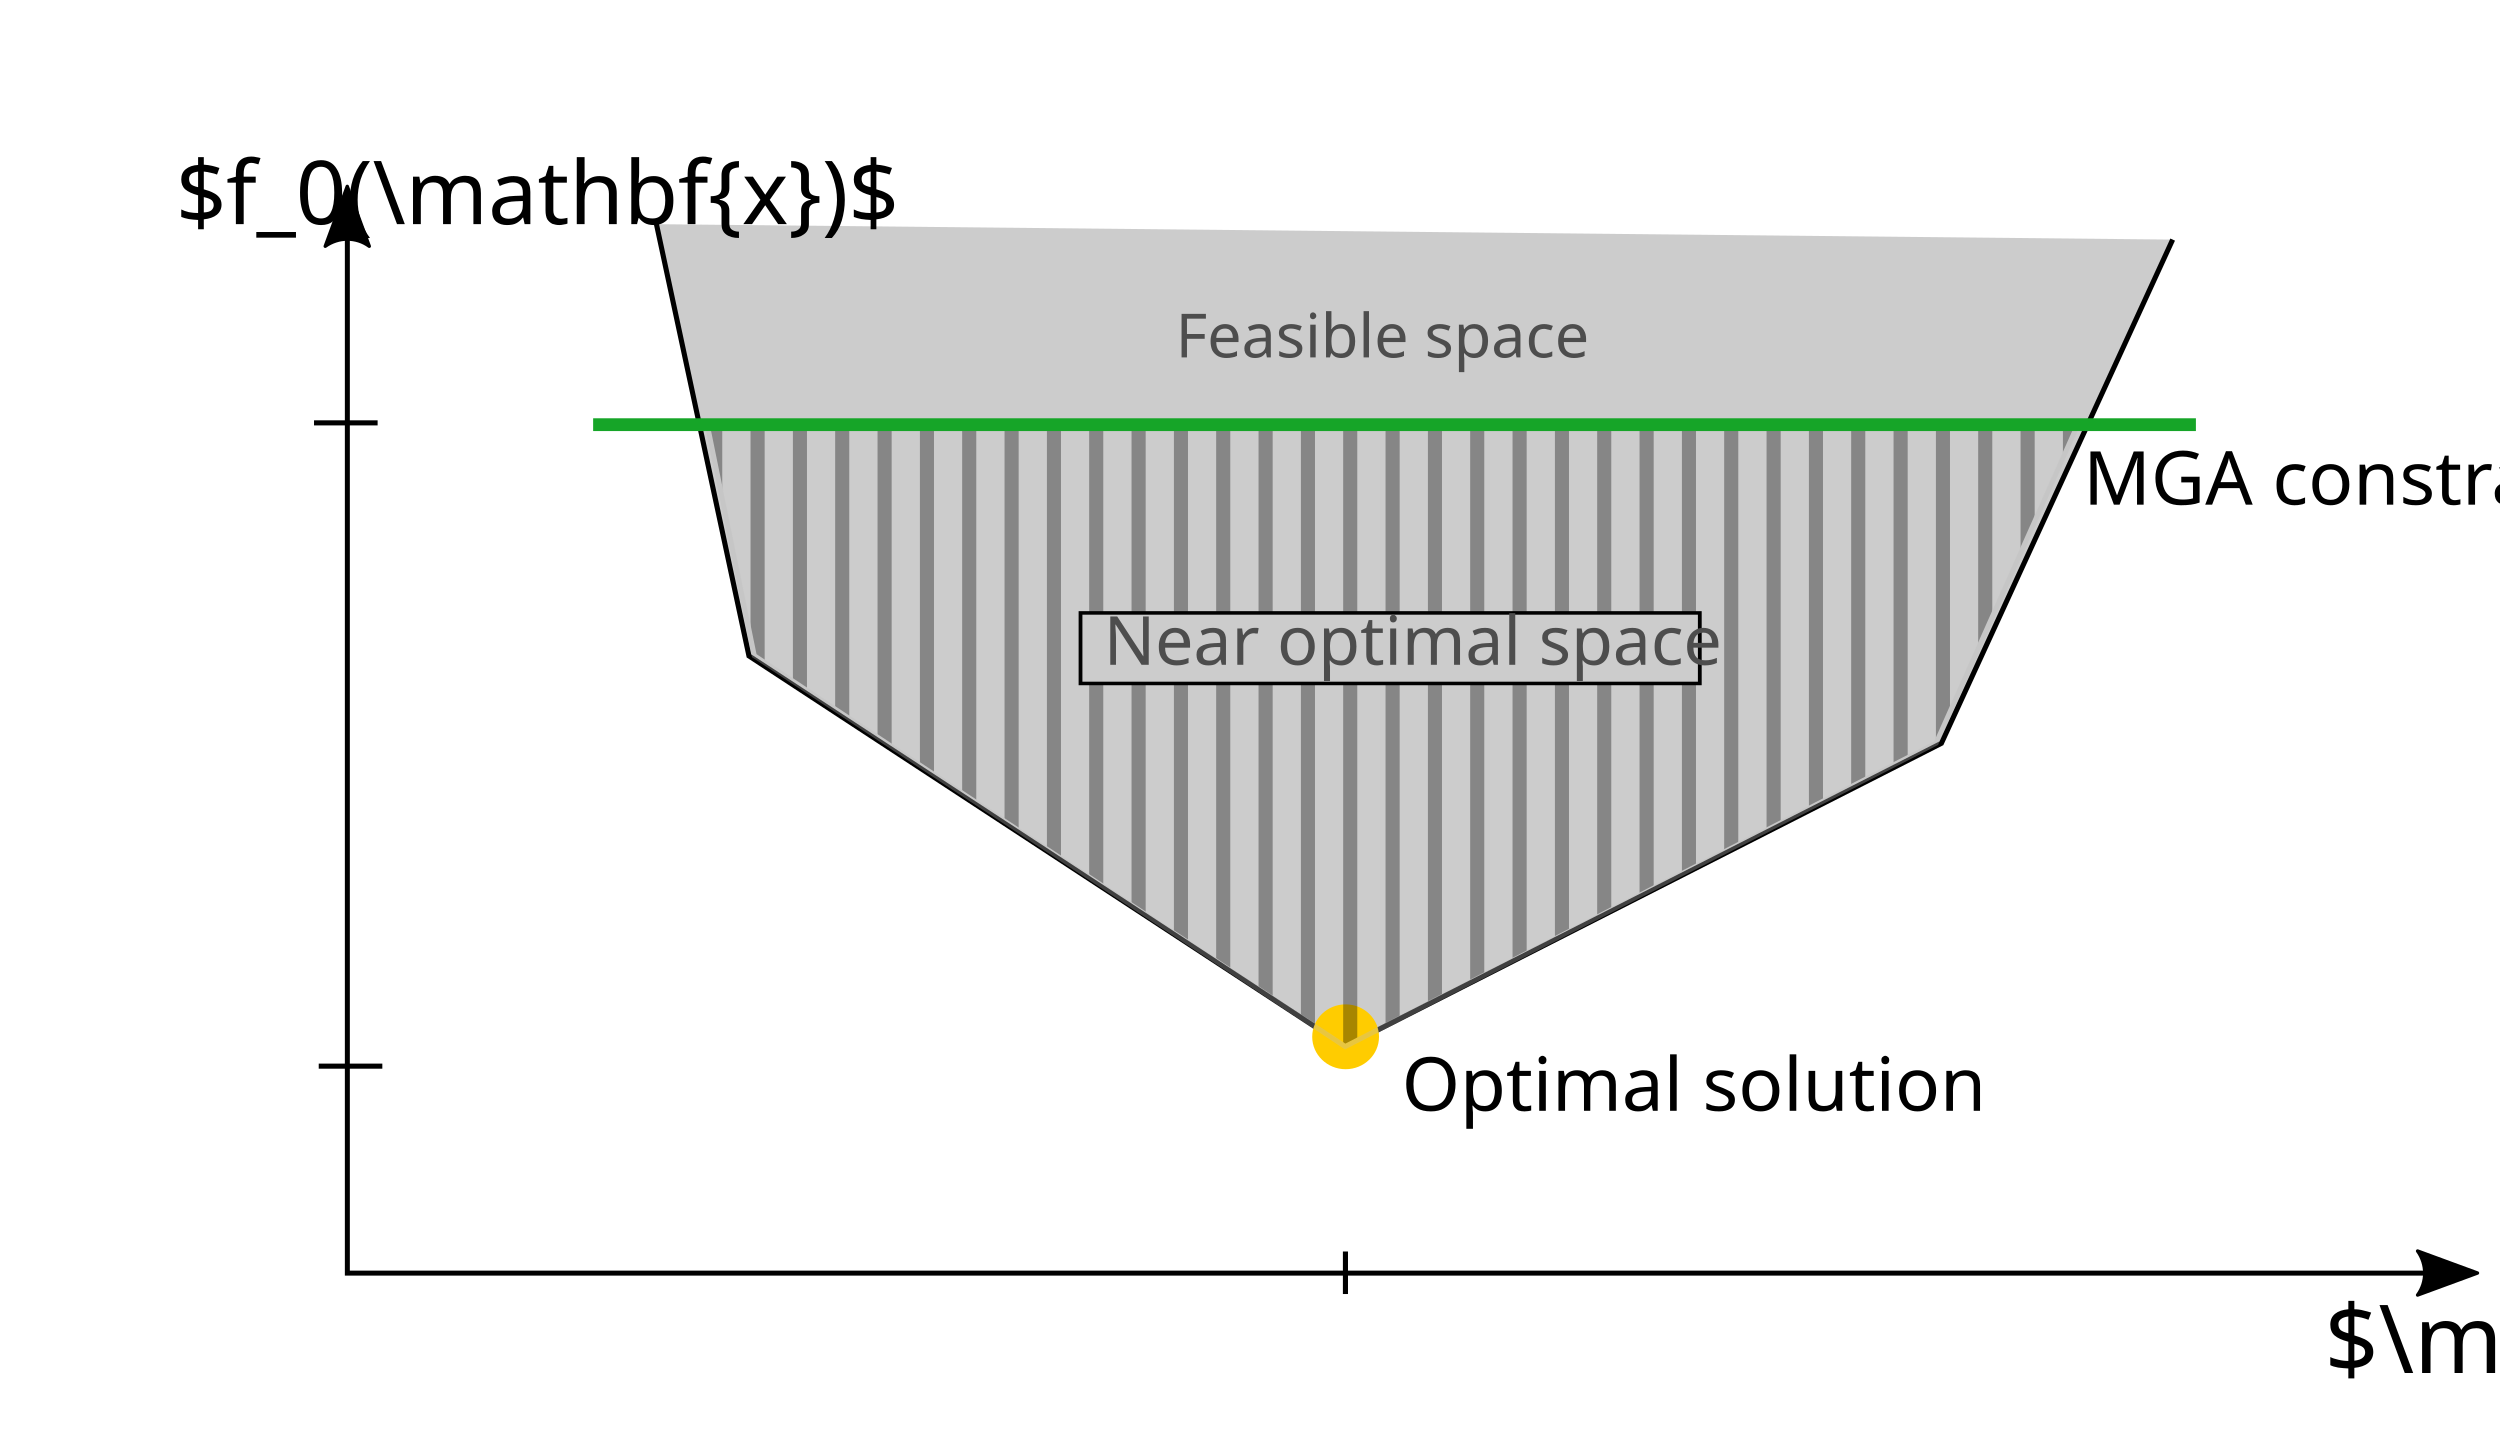
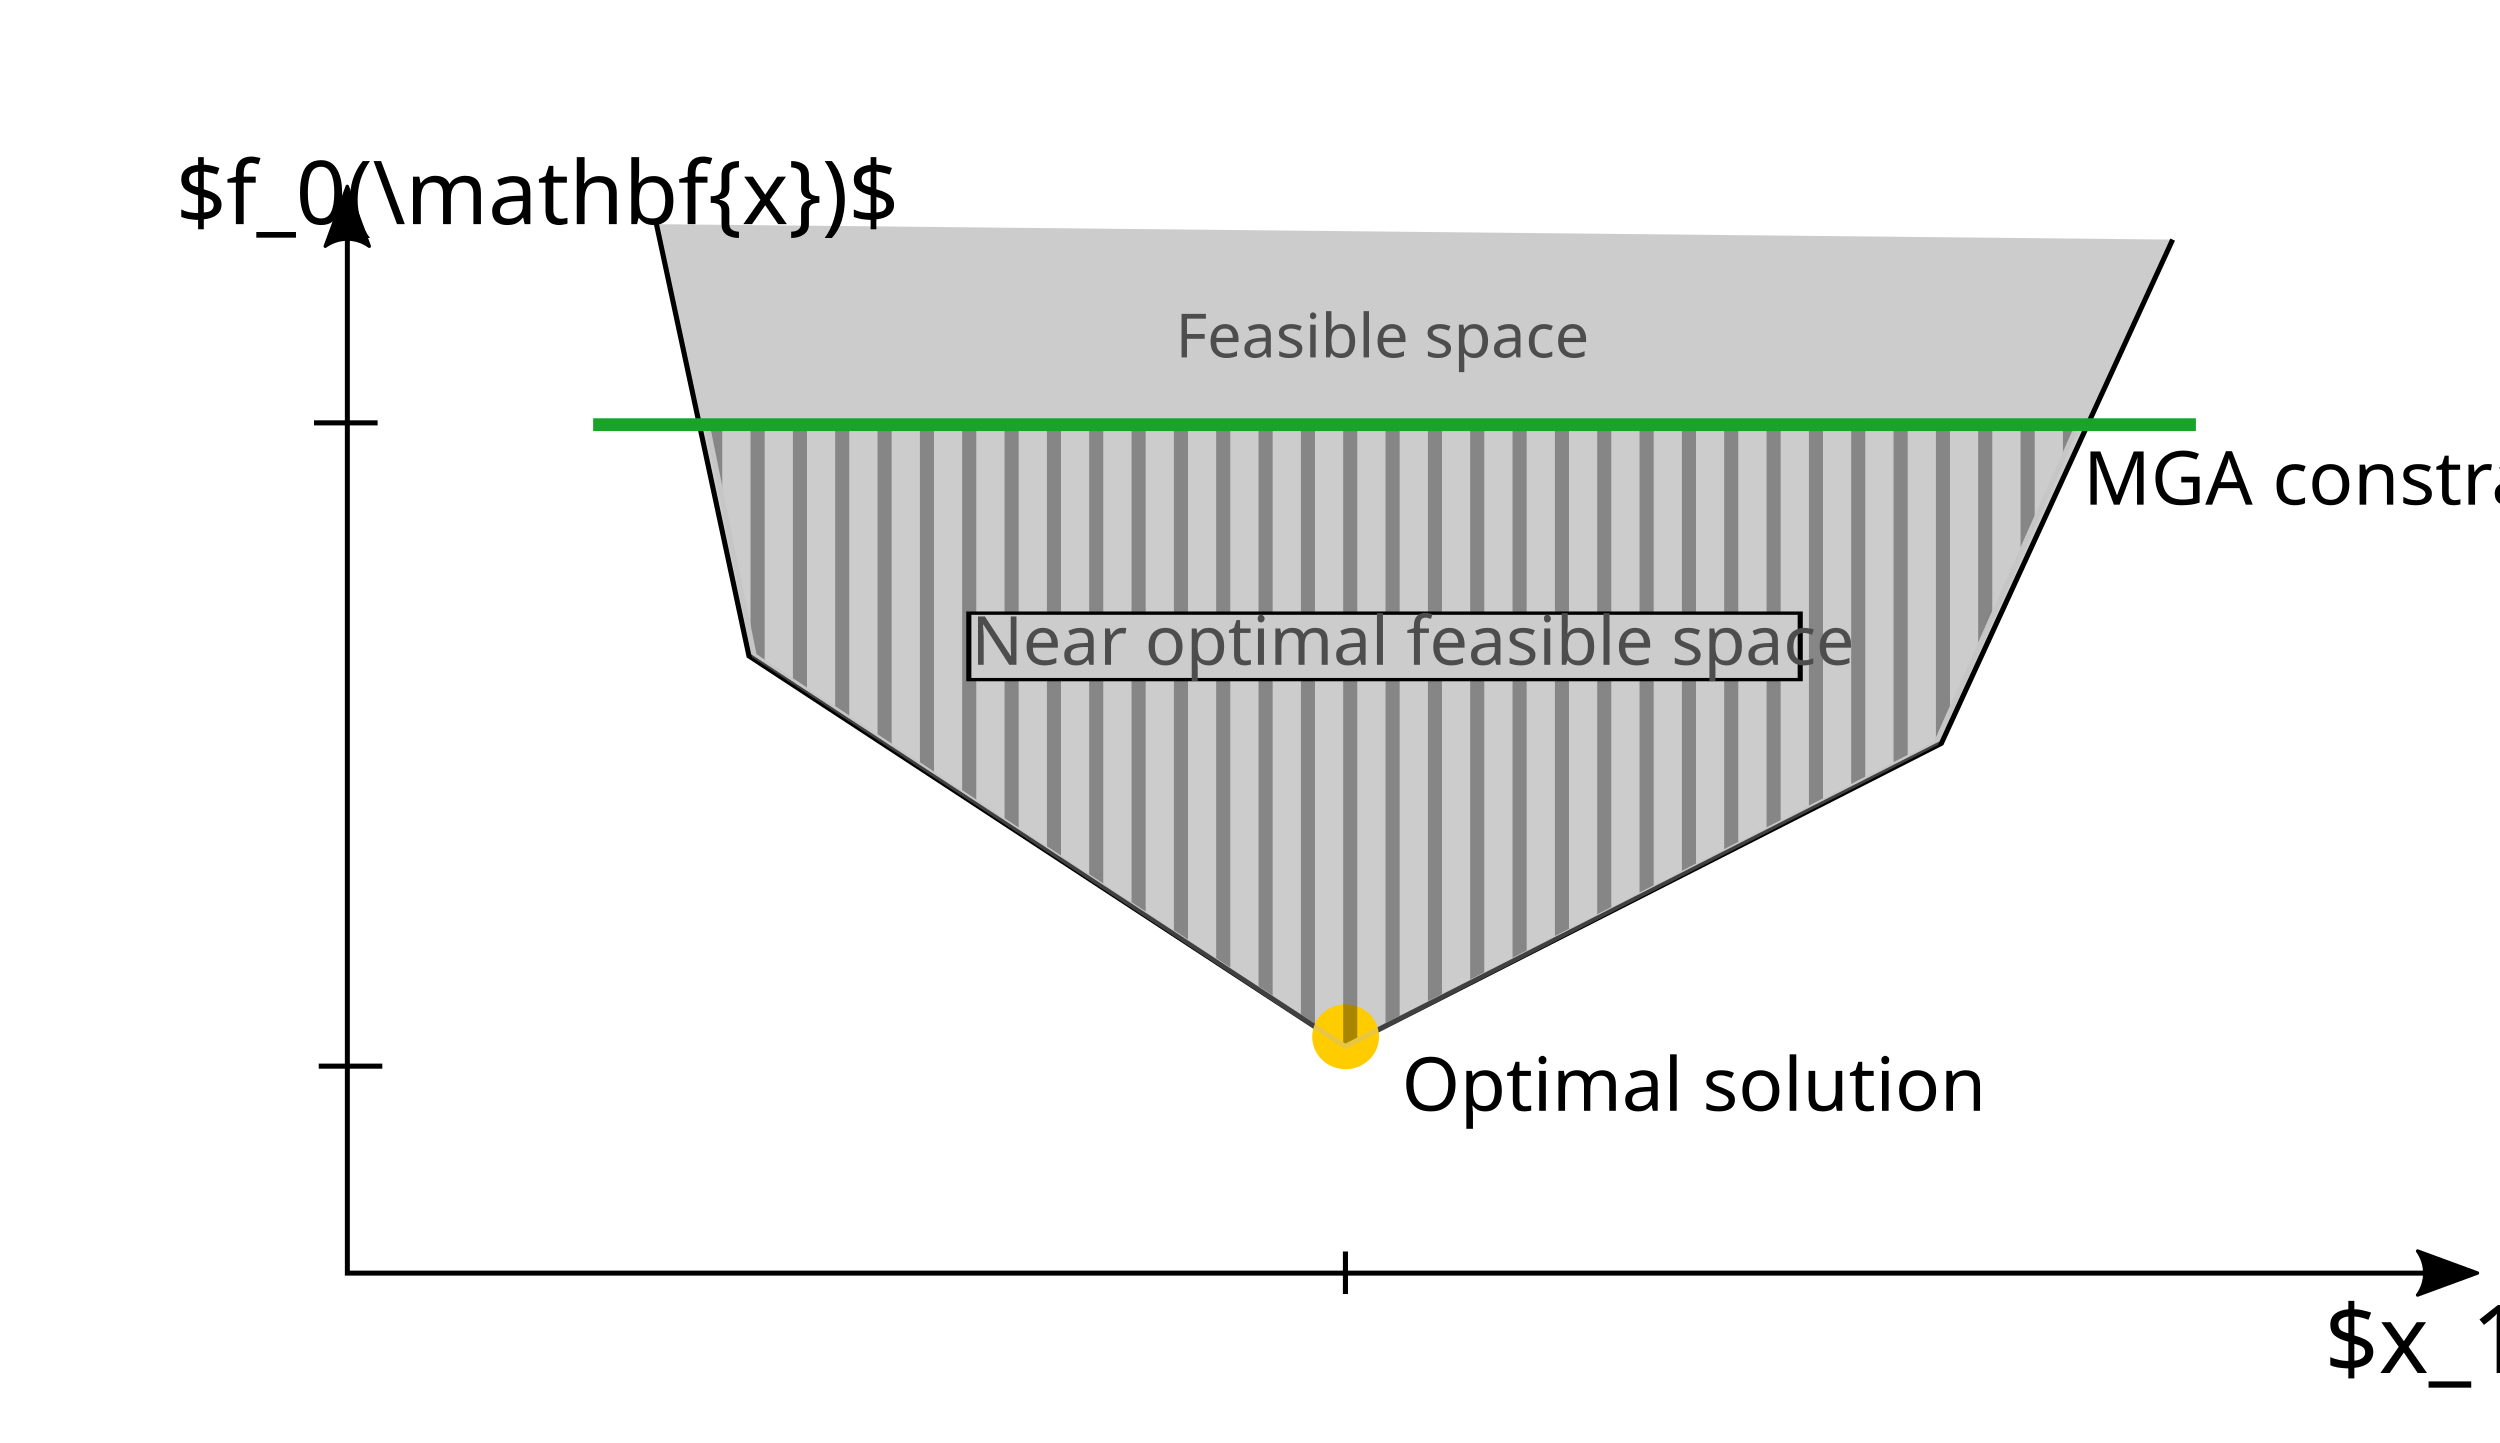
<svg xmlns="http://www.w3.org/2000/svg" xmlns:xlink="http://www.w3.org/1999/xlink" width="130mm" height="75mm" viewBox="0 0 130 75" version="1.1" id="svg8">
  <defs id="defs2">
    <pattern xlink:href="#Strips1_2" id="pattern2889" patternTransform="matrix(0.7337877,0,0,0.6483185,91.86021,225.611)" />
    <pattern id="Strips1_2" patternTransform="translate(0,0) scale(10,10)" height="1" width="3" patternUnits="userSpaceOnUse">
      <rect id="rect1631" height="2" width="1" y="-0.5" x="0" style="fill:black;stroke:none" />
    </pattern>
    <pattern xlink:href="#pattern2343" id="pattern2353" patternTransform="translate(-1.6766117e-6,-9.5410926e-6)" />
    <pattern xlink:href="#Strips1_1" id="pattern2346" patternTransform="matrix(37.79528,0,0,37.79528,-136.7627,-921.5044)" />
    <pattern id="Strips1_1" patternTransform="translate(0,0) scale(10,10)" height="1" width="2" patternUnits="userSpaceOnUse">
      <rect id="rect1619" height="2" width="1" y="-0.5" x="0" style="fill:black;stroke:none" />
    </pattern>
    <marker orient="auto" refY="0.0" refX="0.0" id="Arrow2Lend" style="overflow:visible;">
      <path id="path914" style="fill-rule:evenodd;stroke-width:0.625;stroke-linejoin:round;stroke:#000000;stroke-opacity:1;fill:#000000;fill-opacity:1" d="M 8.719,4.034 L -2.207,0.016 L 8.719,-4.002 C 6.973,-1.63 6.983,1.616 8.719,4.034 z " transform="scale(1.1) rotate(180) translate(1,0)" />
    </marker>
    <marker orient="auto" refY="0.0" refX="0.0" id="Arrow2Lstart" style="overflow:visible">
      <path id="path911" style="fill-rule:evenodd;stroke-width:0.625;stroke-linejoin:round;stroke:#000000;stroke-opacity:1;fill:#000000;fill-opacity:1" d="M 8.719,4.034 L -2.207,0.016 L 8.719,-4.002 C 6.973,-1.63 6.983,1.616 8.719,4.034 z " transform="scale(1.1) translate(1,0)" />
    </marker>
    <pattern patternUnits="userSpaceOnUse" width="273.624" height="123.811" patternTransform="matrix(0.2645833,0,0,0.2645833,36.18512,243.8147)" id="pattern2343">
      <path id="path901" d="M 127.613,123.234 244.791,63.635 272.854,0.5 H 0.618 L 10.435,46.462 Z" style="fill:url(#pattern2346);fill-opacity:1;stroke:#000000;stroke-width:1px;stroke-linecap:butt;stroke-linejoin:miter;stroke-opacity:1" />
    </pattern>
    <pattern patternUnits="userSpaceOnUse" width="273.624" height="123.811" patternTransform="matrix(0.2645833,0,0,0.2645833,36.18512,243.8147)" id="pattern2350">
      <rect id="rect2348" y="0" x="0" height="123.811" width="273.624" style="fill:url(#pattern2353);stroke:none;stroke-width:3.78" />
    </pattern>
    <pattern patternUnits="userSpaceOnUse" width="82.223" height="74.875" patternTransform="matrix(0.2645833,0,0,0.2645833,-28.20338,293.783)" id="pattern2582">
      <g id="g2580" transform="matrix(3.779528,0,0,3.779528,106.5955,-1110.361)">
        <path style="fill:none;stroke:#000000;stroke-width:0.265px;stroke-linecap:butt;stroke-linejoin:miter;stroke-opacity:1" d="m -28.096,294.14 13.764,19.377" id="path2547" />
        <path style="fill:none;stroke:#000000;stroke-width:0.265px;stroke-linecap:butt;stroke-linejoin:miter;stroke-opacity:1" d="m -25.613,293.86 13.764,19.377" id="path2547-0" />
        <path style="fill:none;stroke:#000000;stroke-width:0.265px;stroke-linecap:butt;stroke-linejoin:miter;stroke-opacity:1" d="m -22.967,293.86 13.764,19.377" id="path2547-5" />
        <path style="fill:none;stroke:#000000;stroke-width:0.265px;stroke-linecap:butt;stroke-linejoin:miter;stroke-opacity:1" d="m -20.321,293.86 13.764,19.377" id="path2547-6" />
      </g>
    </pattern>
    <pattern patternUnits="userSpaceOnUse" width="82.223" height="74.875" patternTransform="matrix(0.2645833,0,0,0.2645833,-28.20338,293.783)" id="pattern2582-7">
      <g id="g2580-1" transform="matrix(3.779528,0,0,3.779528,106.5955,-1110.361)">
        <path style="fill:none;stroke:#000000;stroke-width:0.265px;stroke-linecap:butt;stroke-linejoin:miter;stroke-opacity:1" d="m -28.096,294.14 13.764,19.377" id="path2547-66" />
        <path style="fill:none;stroke:#000000;stroke-width:0.265px;stroke-linecap:butt;stroke-linejoin:miter;stroke-opacity:1" d="m -25.613,293.86 13.764,19.377" id="path2547-0-2" />
        <path style="fill:none;stroke:#000000;stroke-width:0.265px;stroke-linecap:butt;stroke-linejoin:miter;stroke-opacity:1" d="m -22.967,293.86 13.764,19.377" id="path2547-5-7" />
        <path style="fill:none;stroke:#000000;stroke-width:0.265px;stroke-linecap:butt;stroke-linejoin:miter;stroke-opacity:1" d="m -20.321,293.86 13.764,19.377" id="path2547-6-6" />
      </g>
    </pattern>
    <pattern patternUnits="userSpaceOnUse" width="82.223" height="74.875" patternTransform="matrix(0.2645833,0,0,0.2645833,-28.20338,293.783)" id="pattern2582-7-1">
      <g id="g2580-1-7" transform="matrix(3.779528,0,0,3.779528,106.5955,-1110.361)">
        <path style="fill:none;stroke:#000000;stroke-width:0.265px;stroke-linecap:butt;stroke-linejoin:miter;stroke-opacity:1" d="m -28.096,294.14 13.764,19.377" id="path2547-66-1" />
        <path style="fill:none;stroke:#000000;stroke-width:0.265px;stroke-linecap:butt;stroke-linejoin:miter;stroke-opacity:1" d="m -25.613,293.86 13.764,19.377" id="path2547-0-2-1" />
        <path style="fill:none;stroke:#000000;stroke-width:0.265px;stroke-linecap:butt;stroke-linejoin:miter;stroke-opacity:1" d="m -22.967,293.86 13.764,19.377" id="path2547-5-7-1" />
        <path style="fill:none;stroke:#000000;stroke-width:0.265px;stroke-linecap:butt;stroke-linejoin:miter;stroke-opacity:1" d="m -20.321,293.86 13.764,19.377" id="path2547-6-6-2" />
      </g>
    </pattern>
  </defs>
  <g id="layer1" transform="translate(0,-222)">
    <path style="fill:none;stroke:#000000;stroke-width:0.259;stroke-linecap:butt;stroke-linejoin:miter;stroke-miterlimit:4;stroke-dasharray:none;stroke-opacity:1;marker-start:url(#Arrow2Lstart);marker-end:url(#Arrow2Lend)" d="m 18.062,232.036 v 56.166 h 110.422" id="path3713" />
    <path style="fill:#cccccc;stroke:#000000;stroke-width:0.265px;stroke-linecap:butt;stroke-linejoin:miter;stroke-opacity:1" d="m 34.135,233.657 4.811,22.451 31.003,20.312 31.003,-15.769 12.027,-26.192" id="path3715" />
    <ellipse style="fill:#ffcc00;stroke-width:0.243" id="path3719" cx="69.972" cy="275.913" rx="1.737" ry="1.686" />
    <text xml:space="preserve" style="font-style:normal;font-weight:normal;font-size:10.583px;line-height:1.25;font-family:sans-serif;letter-spacing:0px;word-spacing:0px;fill:#000000;fill-opacity:1;stroke:none;stroke-width:0.265" x="9.146" y="233.657" id="text3723">
      <tspan id="tspan3721" x="9.146" y="233.657" style="font-style:normal;font-variant:normal;font-weight:normal;font-stretch:normal;font-size:4.586px;font-family:'Sitka Subheading';-inkscape-font-specification:'Sitka Subheading';stroke-width:0.265">$f_0(\mathbf{x})$</tspan>
    </text>
    <text xml:space="preserve" style="font-style:normal;font-weight:normal;font-size:10.583px;line-height:1.25;font-family:sans-serif;letter-spacing:0px;word-spacing:0px;fill:#000000;fill-opacity:1;stroke:none;stroke-width:0.265" x="120.864" y="293.392" id="text3727">
-       <tspan id="tspan3725" x="120.864" y="293.392" style="font-style:normal;font-variant:normal;font-weight:normal;font-stretch:normal;font-size:4.939px;font-family:'Sitka Subheading';-inkscape-font-specification:'Sitka Subheading';stroke-width:0.265">$\mathbf{x}$</tspan>
+       <tspan id="tspan3725" x="120.864" y="293.392" style="font-style:normal;font-variant:normal;font-weight:normal;font-stretch:normal;font-size:4.939px;font-family:'Sitka Subheading';-inkscape-font-specification:'Sitka Subheading';stroke-width:0.265">$x_1$</tspan>
    </text>
    <text xml:space="preserve" style="font-style:normal;font-variant:normal;font-weight:normal;font-stretch:normal;font-size:4.939px;line-height:1.25;font-family:'Sitka Subheading';-inkscape-font-specification:'Sitka Subheading';letter-spacing:0px;word-spacing:0px;fill:#4d4d4d;fill-opacity:1;stroke:none;stroke-width:0.265" x="61.13" y="240.584" id="text3731">
      <tspan id="tspan3729" x="61.13" y="240.584" style="font-style:normal;font-variant:normal;font-weight:normal;font-stretch:normal;font-size:3.175px;font-family:'Sitka Subheading';-inkscape-font-specification:'Sitka Subheading';fill:#4d4d4d;stroke-width:0.265">Feasible space</tspan>
    </text>
    <text xml:space="preserve" style="font-style:normal;font-variant:normal;font-weight:normal;font-stretch:normal;font-size:4.939px;line-height:1.25;font-family:'Sitka Subheading';-inkscape-font-specification:'Sitka Subheading';letter-spacing:0px;word-spacing:0px;fill:#000000;fill-opacity:1;stroke:none;stroke-width:0.265" x="72.889" y="279.761" id="text3735">
      <tspan id="tspan3733" x="72.889" y="279.761" style="font-style:normal;font-variant:normal;font-weight:normal;font-stretch:normal;font-size:3.881px;font-family:'Sitka Subheading';-inkscape-font-specification:'Sitka Subheading';stroke-width:0.265">Optimal solution</tspan>
    </text>
    <flowRoot xml:space="preserve" id="flowRoot855" style="font-style:normal;font-variant:normal;font-weight:normal;font-stretch:normal;font-size:18.667px;line-height:1.25;font-family:'Sitka Subheading';-inkscape-font-specification:'Sitka Subheading';letter-spacing:0px;word-spacing:0px;fill:#000000;fill-opacity:1;stroke:none" transform="matrix(0.2645833,0,0,0.2645833,7.408334,222)">
      <flowRegion id="flowRegion857">
        <rect id="rect859" width="152.5" height="27.857" x="218.571" y="257.75" />
      </flowRegion>
      <flowPara id="flowPara861"> </flowPara>
    </flowRoot>
    <flowRoot xml:space="preserve" id="flowRoot863" style="font-style:normal;font-variant:normal;font-weight:normal;font-stretch:normal;font-size:18.667px;line-height:1.25;font-family:'Sitka Subheading';-inkscape-font-specification:'Sitka Subheading';letter-spacing:0px;word-spacing:0px;fill:#000000;fill-opacity:1;stroke:none" transform="matrix(0.2645833,0,0,0.2645833,55.29792,221.622)">
      <flowRegion id="flowRegion865">
        <rect id="rect867" width="220.357" height="24.286" x="48.571" y="256.322" />
      </flowRegion>
-       <flowPara id="flowPara869" style="font-size:14.667px"> $\overline{\mathbf{x}} $</flowPara>
+       <flowPara id="flowPara869" style="font-size:14.667px"> $x_1^0 $</flowPara>
    </flowRoot>
    <path style="fill:none;stroke:#000000;stroke-width:0.265px;stroke-linecap:butt;stroke-linejoin:miter;stroke-opacity:1" d="m 69.963,287.078 v 2.079 h 0.095" id="path871" />
    <path style="fill:none;stroke:#000000;stroke-width:0.265px;stroke-linecap:butt;stroke-linejoin:miter;stroke-opacity:1" d="m 16.574,277.44 h 3.307" id="path873" />
    <flowRoot xml:space="preserve" id="flowRoot875" style="font-style:normal;font-variant:normal;font-weight:normal;font-stretch:normal;font-size:18.667px;line-height:1.25;font-family:'Sitka Subheading';-inkscape-font-specification:'Sitka Subheading';letter-spacing:0px;word-spacing:0px;fill:#000000;fill-opacity:1;stroke:none" transform="matrix(0.2645833,0,0,0.2645833,4.951488,228.2933)">
      <flowRegion id="flowRegion877">
        <rect id="rect879" width="263.214" height="25" x="13.929" y="179.179" />
      </flowRegion>
      <flowPara id="flowPara881" style="font-size:13.333px">$ f_0(\overline{\mathbf{x}}) $</flowPara>
    </flowRoot>
    <path style="opacity:0.341;fill:url(#pattern2889);fill-opacity:1;stroke:#bdbdbd;stroke-width:0.263px;stroke-linecap:butt;stroke-linejoin:miter;stroke-opacity:1" d="m 69.949,276.42 30.729,-15.778 7.46,-16.767 -71.367,0.189 2.45,12.031 z" id="path2881" />
-     <g id="g2912" transform="matrix(0.7440812,0,0,0.6931667,-6.671585,67.58613)">
+     <g id="g2912" transform="matrix(0.9989598,0,0,0.6531003,-34.01141,78.36534)">
      <path style="fill:#cccccc;fill-opacity:1;stroke:#000000;stroke-width:0.265px;stroke-linecap:butt;stroke-linejoin:miter;stroke-opacity:1" d="m 84.761,268.746 h 42.995 v 5.292 H 84.478 v -5.292 z" id="path2917" />
    </g>
-     <text xml:space="preserve" style="font-style:normal;font-variant:normal;font-weight:normal;font-stretch:normal;font-size:4.939px;line-height:1.25;font-family:'Sitka Subheading';-inkscape-font-specification:'Sitka Subheading';letter-spacing:0px;word-spacing:0px;fill:#4d4d4d;fill-opacity:1;stroke:none;stroke-width:0.265" x="57.391" y="256.573" id="text3731-4">
-       <tspan id="tspan3729-8" x="57.391" y="256.573" style="font-style:normal;font-variant:normal;font-weight:normal;font-stretch:normal;font-size:3.528px;font-family:'Sitka Subheading';-inkscape-font-specification:'Sitka Subheading';text-align:start;text-anchor:start;fill:#4d4d4d;stroke-width:0.265">Near optimal space</tspan>
+     <text xml:space="preserve" style="font-style:normal;font-variant:normal;font-weight:normal;font-stretch:normal;font-size:4.939px;line-height:1.25;font-family:'Sitka Subheading';-inkscape-font-specification:'Sitka Subheading';letter-spacing:0px;word-spacing:0px;fill:#4d4d4d;fill-opacity:1;stroke:none;stroke-width:0.265" x="50.512" y="256.573" id="text3731-4">
+       <tspan id="tspan3729-8" x="50.512" y="256.573" style="font-style:normal;font-variant:normal;font-weight:normal;font-stretch:normal;font-size:3.528px;font-family:'Sitka Subheading';-inkscape-font-specification:'Sitka Subheading';text-align:start;text-anchor:start;fill:#4d4d4d;stroke-width:0.265">Near optimal feasible space</tspan>
    </text>
  </g>
  <g id="layer2" style="display:inline">
    <flowRoot xml:space="preserve" id="flowRoot883" style="font-style:normal;font-variant:normal;font-weight:normal;font-stretch:normal;font-size:18.667px;line-height:1.25;font-family:'Sitka Subheading';-inkscape-font-specification:'Sitka Subheading';letter-spacing:0px;word-spacing:0px;fill:#000000;fill-opacity:1;stroke:none" transform="matrix(0.2645833,0,0,0.2645833,-21.75253,-15.11905)">
      <flowRegion id="flowRegion885">
        <rect id="rect887" width="352.5" height="55.714" x="77.143" y="128.822" />
      </flowRegion>
      <flowPara id="flowPara889" style="font-size:13.333px"> $f_0(\overline{\mathbf{x}})  (1+\epsilon)$</flowPara>
    </flowRoot>
    <path transform="translate(0,-222)" style="fill:none;stroke:#000000;stroke-width:0.265px;stroke-linecap:butt;stroke-linejoin:miter;stroke-opacity:1" d="m 16.329,243.989 h 3.307" id="path891" />
    <path transform="translate(0,-222)" style="fill:none;stroke:#16a528;stroke-width:0.665;stroke-linecap:butt;stroke-linejoin:miter;stroke-miterlimit:4;stroke-dasharray:none;stroke-opacity:1" d="M 30.843,244.083 H 114.187" id="path847" />
    <text transform="translate(0,-222)" xml:space="preserve" style="font-style:normal;font-variant:normal;font-weight:normal;font-stretch:normal;font-size:4.939px;line-height:1.25;font-family:'Sitka Subheading';-inkscape-font-specification:'Sitka Subheading';letter-spacing:0px;word-spacing:0px;fill:#000000;fill-opacity:1;stroke:none;stroke-width:0.265" x="108.328" y="248.241" id="text851">
      <tspan id="tspan849" x="108.328" y="248.241" style="font-size:3.881px;stroke-width:0.265">MGA constraint</tspan>
    </text>
  </g>
</svg>
